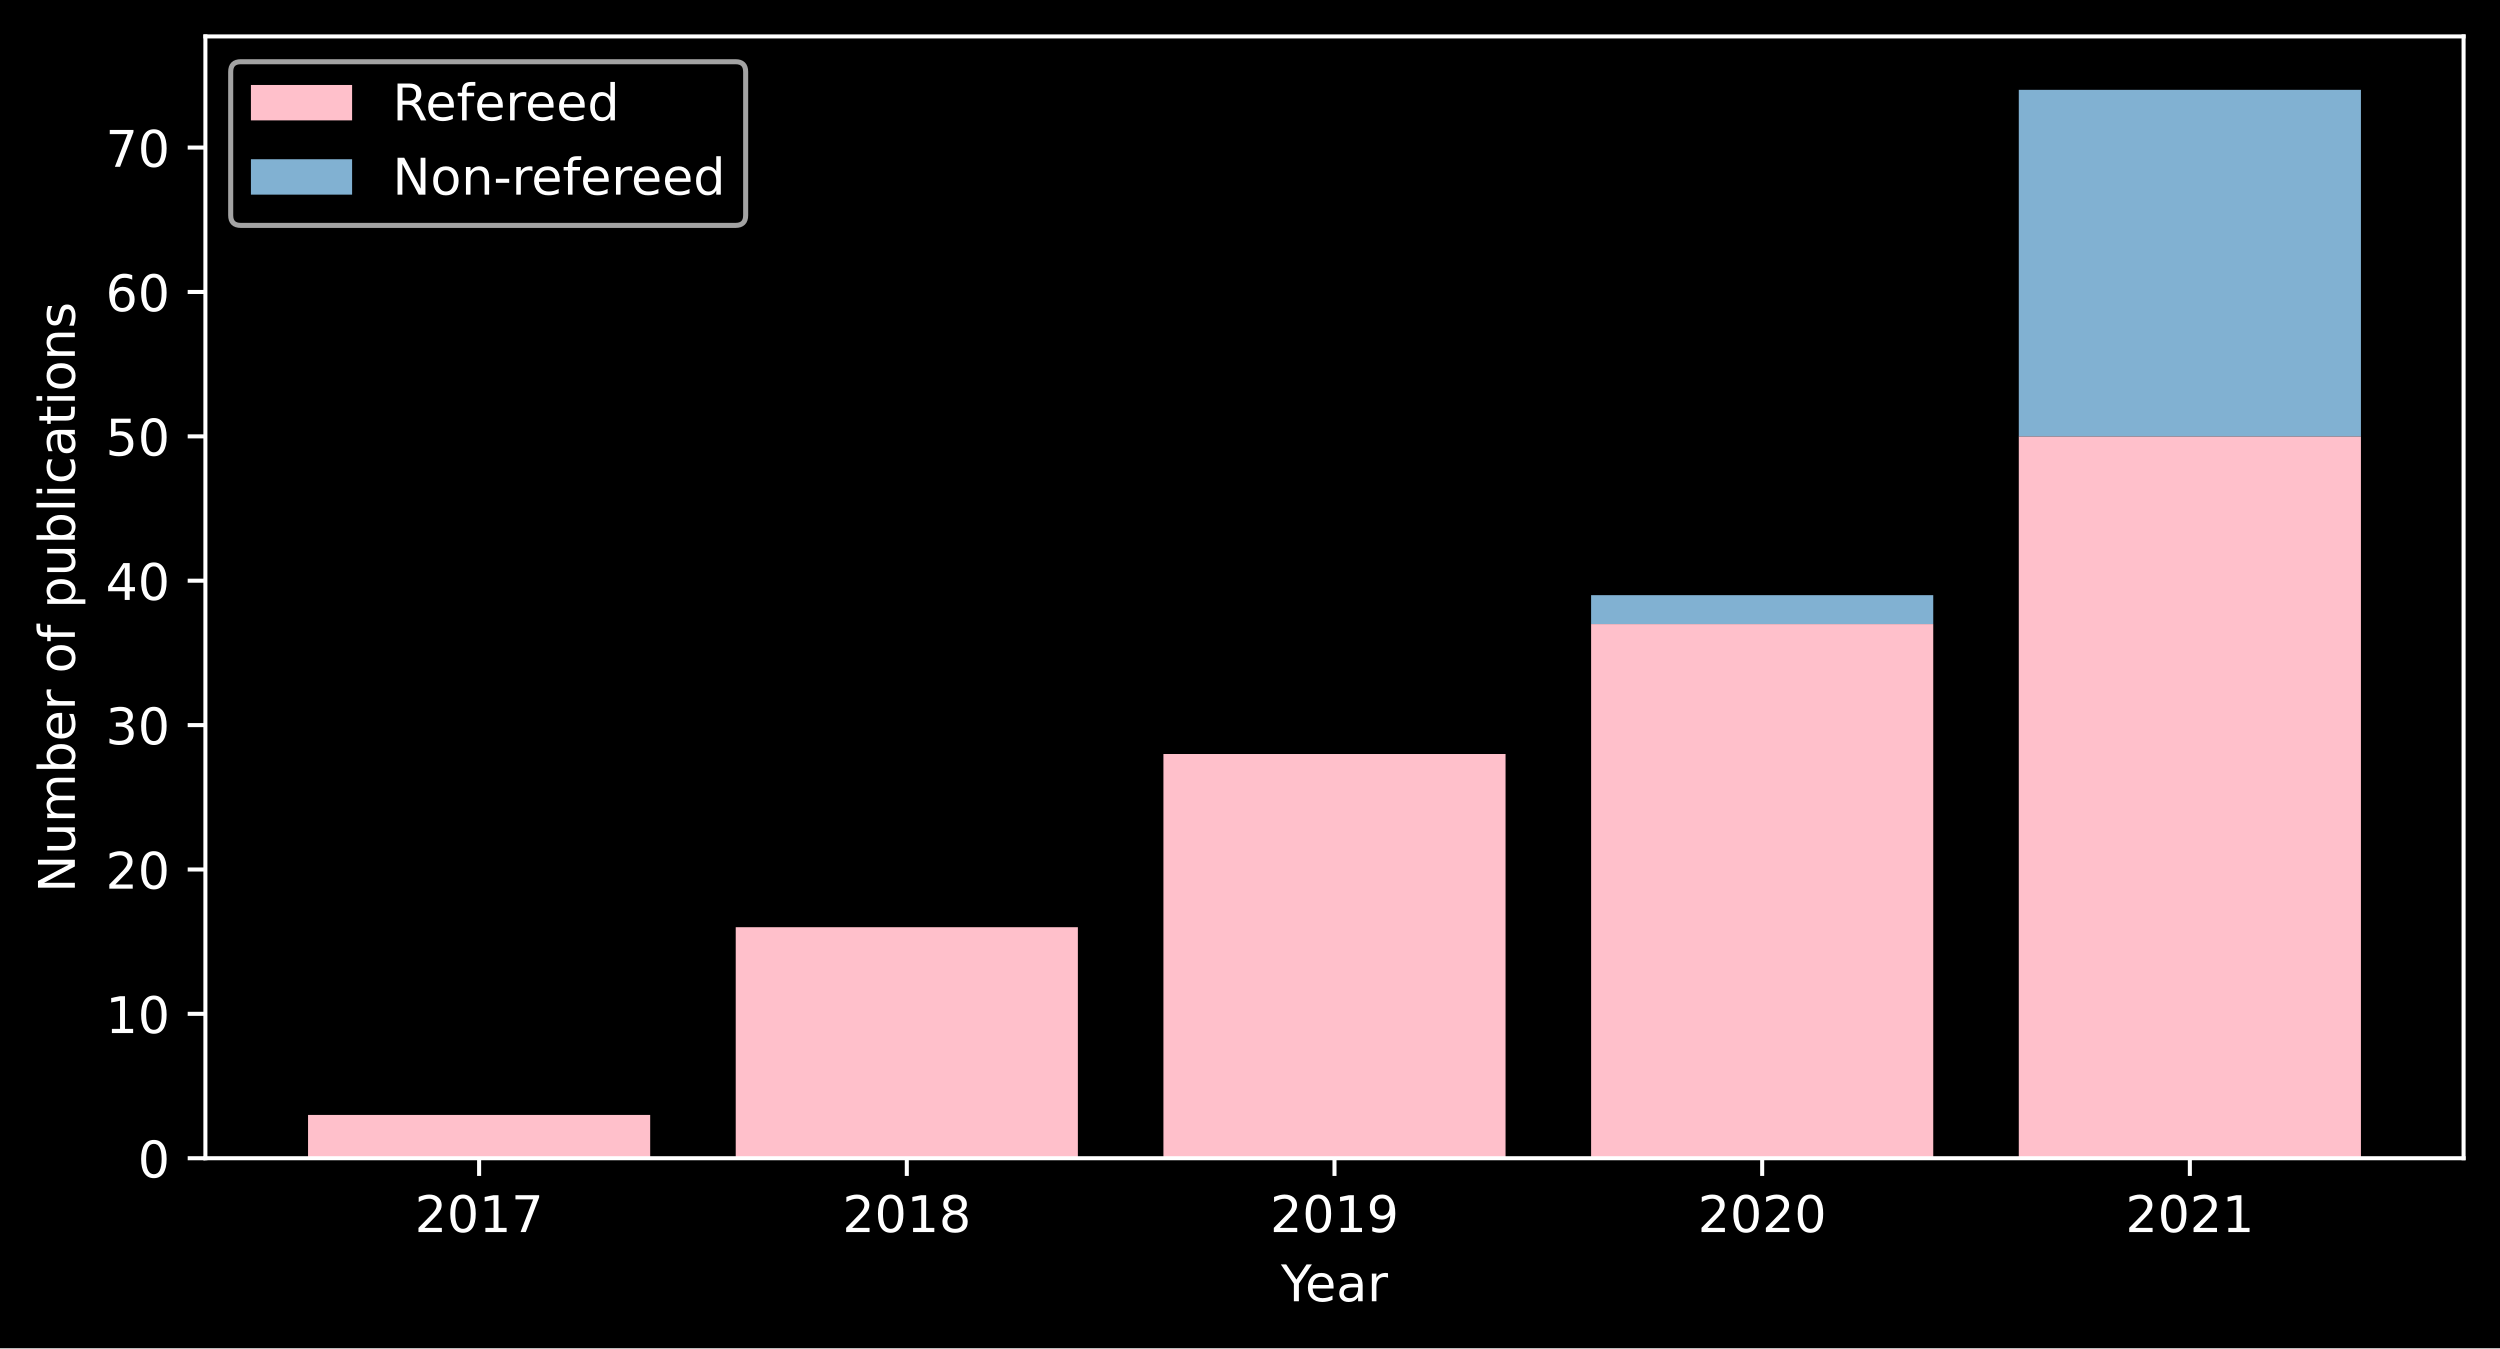
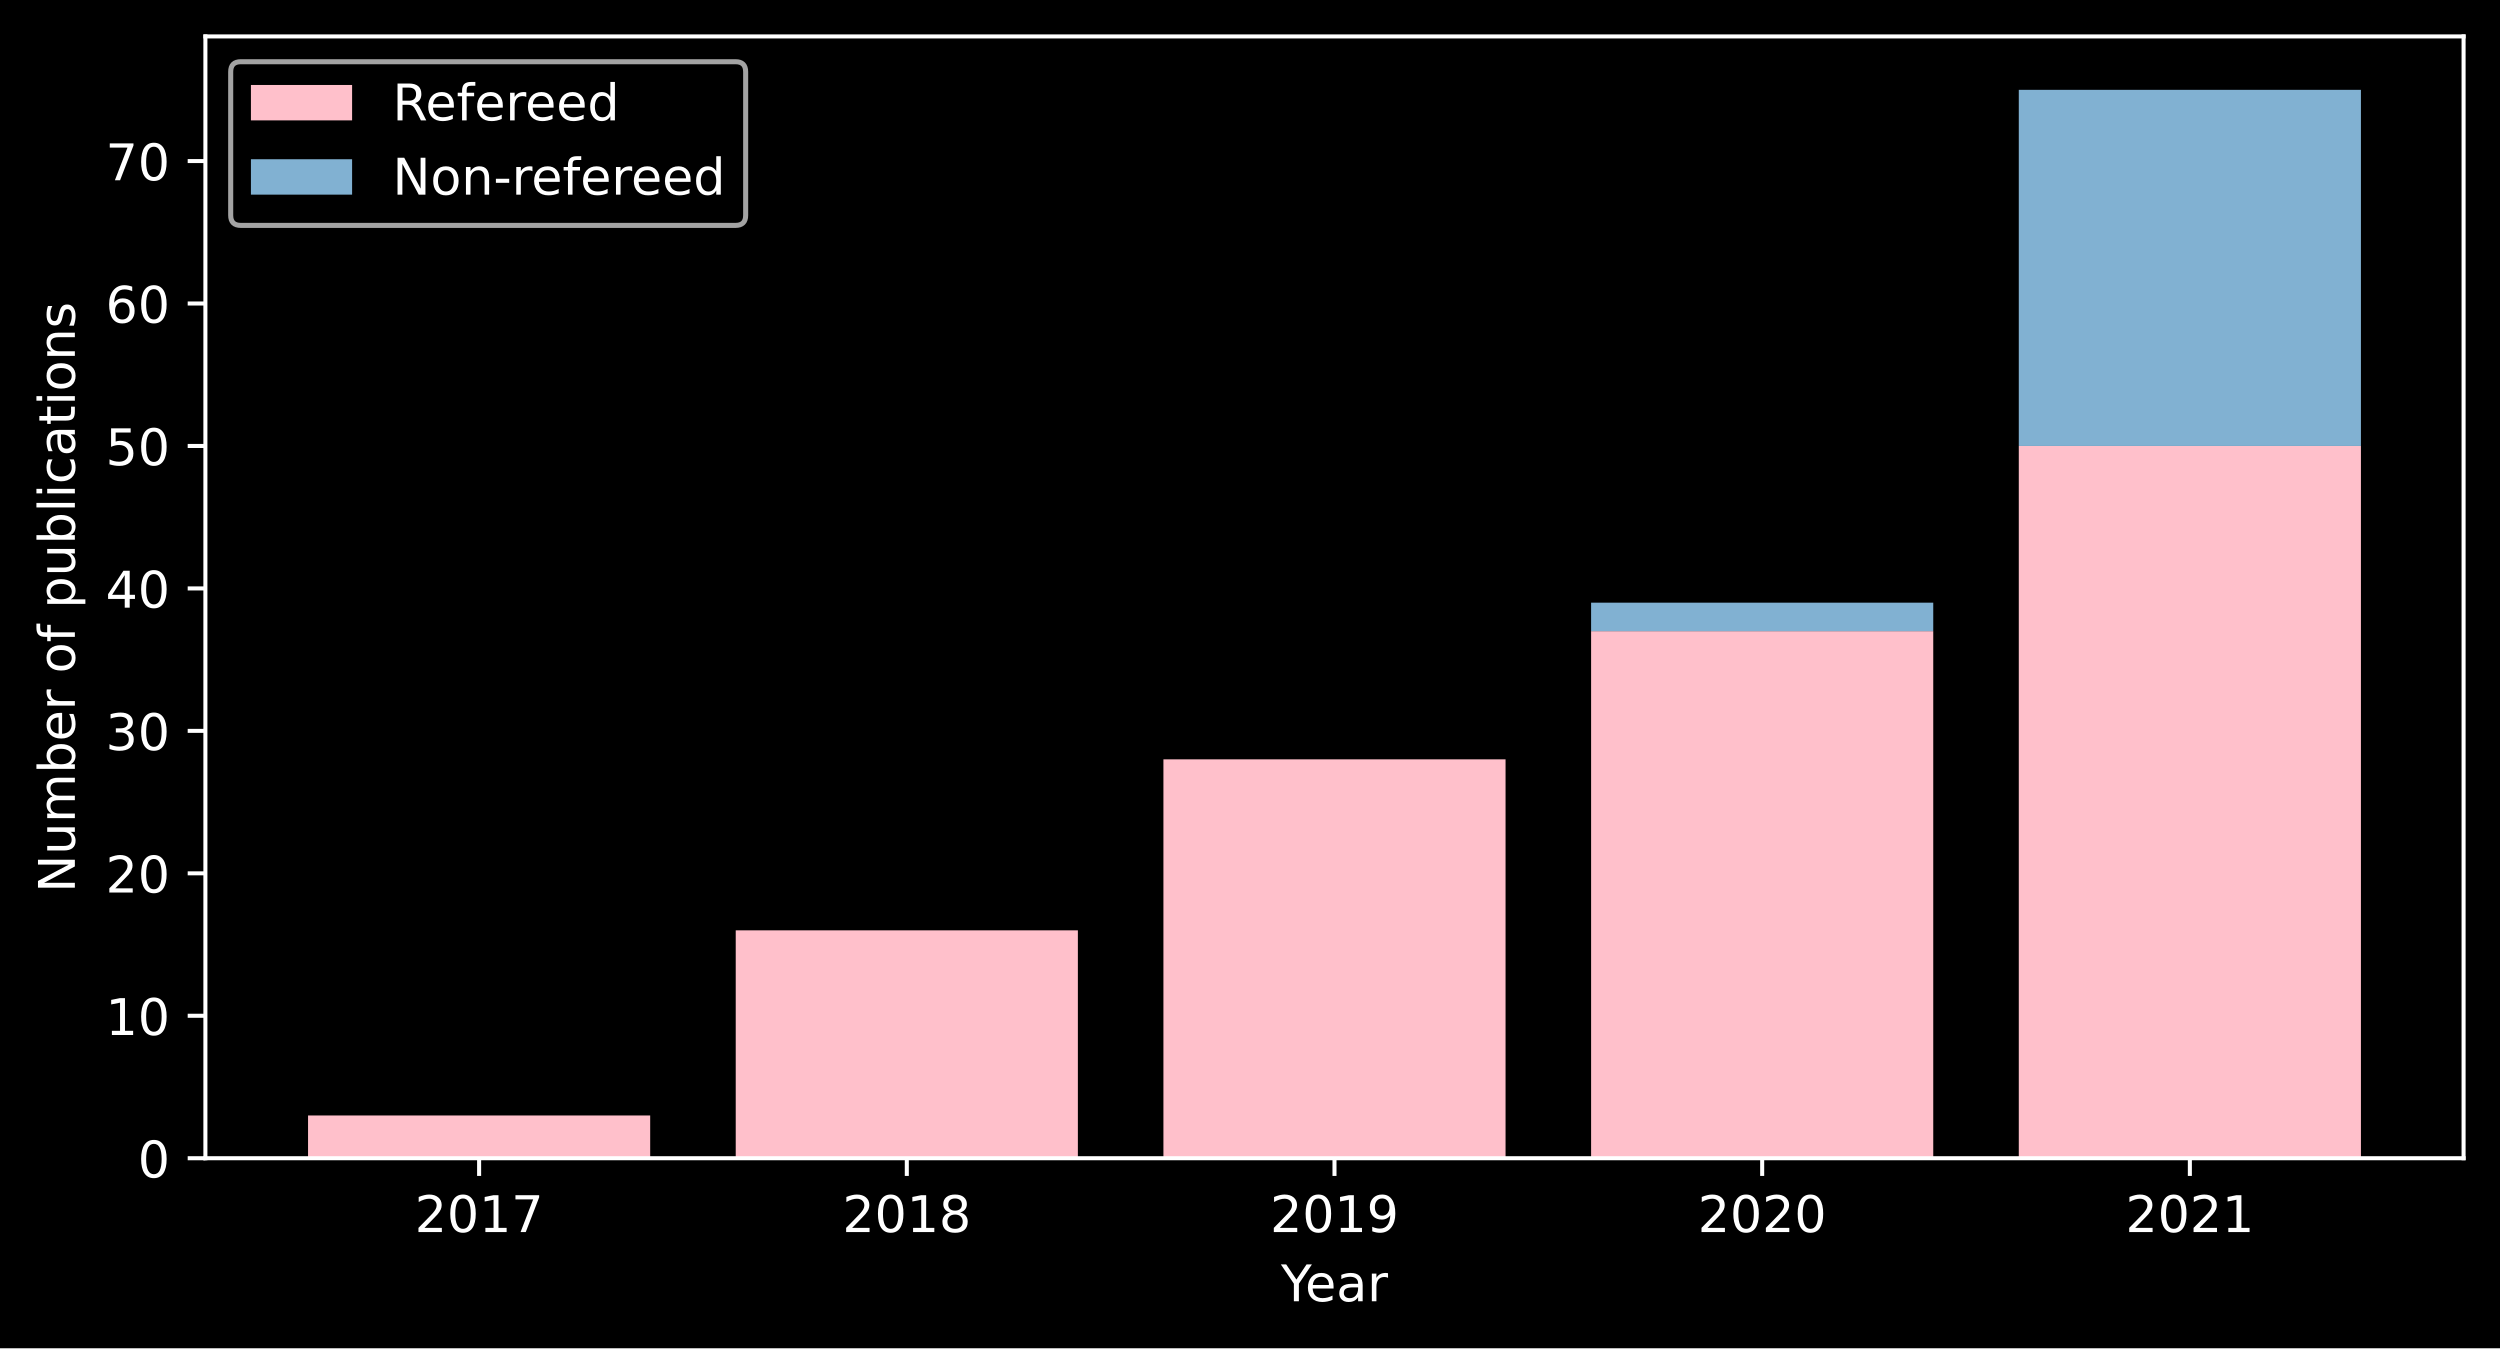
<svg xmlns="http://www.w3.org/2000/svg" xmlns:xlink="http://www.w3.org/1999/xlink" width="494.203pt" height="266.516pt" viewBox="0 0 494.203 266.516" version="1.1">
  <defs>
    <style type="text/css">*{stroke-linejoin: round; stroke-linecap: butt}</style>
  </defs>
  <g id="figure_1">
    <g id="patch_1">
      <path d="M 0 266.516  L 494.203 266.516  L 494.203 0  L 0 0  z " />
    </g>
    <g id="axes_1">
      <g id="patch_2">
        <path d="M 40.603 228.96  L 487.003 228.96  L 487.003 7.2  L 40.603 7.2  z " />
      </g>
      <g id="patch_3">
-         <path d="M 399.076 228.96  L 466.712 228.96  L 466.712 86.257  L 399.076 86.257  z " clip-path="url(#p0f296ee18c)" style="fill: #ffc0cb" />
+         <path d="M 399.076 228.96  L 466.712 228.96  L 466.712 88.16  L 399.076 88.16  z " clip-path="url(#p46d3cff479)" style="fill: #ffc0cb" />
      </g>
      <g id="patch_4">
-         <path d="M 314.53 228.96  L 382.167 228.96  L 382.167 123.36  L 314.53 123.36  z " clip-path="url(#p0f296ee18c)" style="fill: #ffc0cb" />
+         <path d="M 314.53 228.96  L 382.167 228.96  L 382.167 124.768  L 314.53 124.768  z " clip-path="url(#p46d3cff479)" style="fill: #ffc0cb" />
      </g>
      <g id="patch_5">
-         <path d="M 229.985 228.96  L 297.621 228.96  L 297.621 149.046  L 229.985 149.046  z " clip-path="url(#p0f296ee18c)" style="fill: #ffc0cb" />
+         <path d="M 229.985 228.96  L 297.621 228.96  L 297.621 150.112  L 229.985 150.112  z " clip-path="url(#p46d3cff479)" style="fill: #ffc0cb" />
      </g>
      <g id="patch_6">
-         <path d="M 145.439 228.96  L 213.076 228.96  L 213.076 183.295  L 145.439 183.295  z " clip-path="url(#p0f296ee18c)" style="fill: #ffc0cb" />
+         <path d="M 145.439 228.96  L 213.076 228.96  L 213.076 183.904  L 145.439 183.904  z " clip-path="url(#p46d3cff479)" style="fill: #ffc0cb" />
      </g>
      <g id="patch_7">
-         <path d="M 60.894 228.96  L 128.53 228.96  L 128.53 220.398  L 60.894 220.398  z " clip-path="url(#p0f296ee18c)" style="fill: #ffc0cb" />
+         <path d="M 60.894 228.96  L 128.53 228.96  L 128.53 220.512  L 60.894 220.512  z " clip-path="url(#p46d3cff479)" style="fill: #ffc0cb" />
      </g>
      <g id="patch_8">
-         <path d="M 399.076 86.257  L 466.712 86.257  L 466.712 17.76  L 399.076 17.76  z " clip-path="url(#p0f296ee18c)" style="fill: #81b1d2" />
+         <path d="M 399.076 88.16  L 466.712 88.16  L 466.712 17.76  L 399.076 17.76  z " clip-path="url(#p46d3cff479)" style="fill: #81b1d2" />
      </g>
      <g id="patch_9">
-         <path d="M 314.53 123.36  L 382.167 123.36  L 382.167 117.652  L 314.53 117.652  z " clip-path="url(#p0f296ee18c)" style="fill: #81b1d2" />
+         <path d="M 314.53 124.768  L 382.167 124.768  L 382.167 119.136  L 314.53 119.136  z " clip-path="url(#p46d3cff479)" style="fill: #81b1d2" />
      </g>
      <g id="patch_10">
-         <path d="M 229.985 149.046  L 297.621 149.046  L 297.621 149.046  L 229.985 149.046  z " clip-path="url(#p0f296ee18c)" style="fill: #81b1d2" />
+         <path d="M 229.985 150.112  L 297.621 150.112  L 297.621 150.112  L 229.985 150.112  z " clip-path="url(#p46d3cff479)" style="fill: #81b1d2" />
      </g>
      <g id="patch_11">
-         <path d="M 145.439 183.295  L 213.076 183.295  L 213.076 183.295  L 145.439 183.295  z " clip-path="url(#p0f296ee18c)" style="fill: #81b1d2" />
+         <path d="M 145.439 183.904  L 213.076 183.904  L 213.076 183.904  L 145.439 183.904  z " clip-path="url(#p46d3cff479)" style="fill: #81b1d2" />
      </g>
      <g id="patch_12">
-         <path d="M 60.894 220.398  L 128.53 220.398  L 128.53 220.398  L 60.894 220.398  z " clip-path="url(#p0f296ee18c)" style="fill: #81b1d2" />
+         <path d="M 60.894 220.512  L 128.53 220.512  L 128.53 220.512  L 60.894 220.512  z " clip-path="url(#p46d3cff479)" style="fill: #81b1d2" />
      </g>
      <g id="matplotlib.axis_1">
        <g id="xtick_1">
          <g id="line2d_1">
            <defs>
-               <path id="m86e37fcf3c" d="M 0 0  L 0 3.5  " style="stroke: #ffffff; stroke-width: 0.8" />
-             </defs>
-             <g>
-               <use xlink:href="#m86e37fcf3c" x="432.894" y="228.96" style="fill: #ffffff; stroke: #ffffff; stroke-width: 0.8" />
+               <path id="m8b1f495ff9" d="M 0 0  L 0 3.5  " style="stroke: #ffffff; stroke-width: 0.8" />
+             </defs>
+             <g>
+               <use xlink:href="#m8b1f495ff9" x="432.894" y="228.96" style="fill: #ffffff; stroke: #ffffff; stroke-width: 0.8" />
            </g>
          </g>
          <g id="text_1">
            <g style="fill: #ffffff" transform="translate(420.169 243.5584)scale(0.1 -0.1)">
              <defs>
                <path id="DejaVuSans-32" d="M 1228 531  L 3431 531  L 3431 0  L 469 0  L 469 531  Q 828 903 1448 1529  Q 2069 2156 2228 2338  Q 2531 2678 2651 2914  Q 2772 3150 2772 3378  Q 2772 3750 2511 3984  Q 2250 4219 1831 4219  Q 1534 4219 1204 4116  Q 875 4013 500 3803  L 500 4441  Q 881 4594 1212 4672  Q 1544 4750 1819 4750  Q 2544 4750 2975 4387  Q 3406 4025 3406 3419  Q 3406 3131 3298 2873  Q 3191 2616 2906 2266  Q 2828 2175 2409 1742  Q 1991 1309 1228 531  z " transform="scale(0.015625)" />
                <path id="DejaVuSans-30" d="M 2034 4250  Q 1547 4250 1301 3770  Q 1056 3291 1056 2328  Q 1056 1369 1301 889  Q 1547 409 2034 409  Q 2525 409 2770 889  Q 3016 1369 3016 2328  Q 3016 3291 2770 3770  Q 2525 4250 2034 4250  z M 2034 4750  Q 2819 4750 3233 4129  Q 3647 3509 3647 2328  Q 3647 1150 3233 529  Q 2819 -91 2034 -91  Q 1250 -91 836 529  Q 422 1150 422 2328  Q 422 3509 836 4129  Q 1250 4750 2034 4750  z " transform="scale(0.015625)" />
                <path id="DejaVuSans-31" d="M 794 531  L 1825 531  L 1825 4091  L 703 3866  L 703 4441  L 1819 4666  L 2450 4666  L 2450 531  L 3481 531  L 3481 0  L 794 0  L 794 531  z " transform="scale(0.015625)" />
              </defs>
              <use xlink:href="#DejaVuSans-32" />
              <use xlink:href="#DejaVuSans-30" x="63.623" />
              <use xlink:href="#DejaVuSans-32" x="127.246" />
              <use xlink:href="#DejaVuSans-31" x="190.869" />
            </g>
          </g>
        </g>
        <g id="xtick_2">
          <g id="line2d_2">
            <g>
-               <use xlink:href="#m86e37fcf3c" x="348.349" y="228.96" style="fill: #ffffff; stroke: #ffffff; stroke-width: 0.8" />
+               <use xlink:href="#m8b1f495ff9" x="348.349" y="228.96" style="fill: #ffffff; stroke: #ffffff; stroke-width: 0.8" />
            </g>
          </g>
          <g id="text_2">
            <g style="fill: #ffffff" transform="translate(335.6236 243.5584)scale(0.1 -0.1)">
              <use xlink:href="#DejaVuSans-32" />
              <use xlink:href="#DejaVuSans-30" x="63.623" />
              <use xlink:href="#DejaVuSans-32" x="127.246" />
              <use xlink:href="#DejaVuSans-30" x="190.869" />
            </g>
          </g>
        </g>
        <g id="xtick_3">
          <g id="line2d_3">
            <g>
-               <use xlink:href="#m86e37fcf3c" x="263.803" y="228.96" style="fill: #ffffff; stroke: #ffffff; stroke-width: 0.8" />
+               <use xlink:href="#m8b1f495ff9" x="263.803" y="228.96" style="fill: #ffffff; stroke: #ffffff; stroke-width: 0.8" />
            </g>
          </g>
          <g id="text_3">
            <g style="fill: #ffffff" transform="translate(251.0781 243.5584)scale(0.1 -0.1)">
              <defs>
                <path id="DejaVuSans-39" d="M 703 97  L 703 672  Q 941 559 1184 500  Q 1428 441 1663 441  Q 2288 441 2617 861  Q 2947 1281 2994 2138  Q 2813 1869 2534 1725  Q 2256 1581 1919 1581  Q 1219 1581 811 2004  Q 403 2428 403 3163  Q 403 3881 828 4315  Q 1253 4750 1959 4750  Q 2769 4750 3195 4129  Q 3622 3509 3622 2328  Q 3622 1225 3098 567  Q 2575 -91 1691 -91  Q 1453 -91 1209 -44  Q 966 3 703 97  z M 1959 2075  Q 2384 2075 2632 2365  Q 2881 2656 2881 3163  Q 2881 3666 2632 3958  Q 2384 4250 1959 4250  Q 1534 4250 1286 3958  Q 1038 3666 1038 3163  Q 1038 2656 1286 2365  Q 1534 2075 1959 2075  z " transform="scale(0.015625)" />
              </defs>
              <use xlink:href="#DejaVuSans-32" />
              <use xlink:href="#DejaVuSans-30" x="63.623" />
              <use xlink:href="#DejaVuSans-31" x="127.246" />
              <use xlink:href="#DejaVuSans-39" x="190.869" />
            </g>
          </g>
        </g>
        <g id="xtick_4">
          <g id="line2d_4">
            <g>
-               <use xlink:href="#m86e37fcf3c" x="179.258" y="228.96" style="fill: #ffffff; stroke: #ffffff; stroke-width: 0.8" />
+               <use xlink:href="#m8b1f495ff9" x="179.258" y="228.96" style="fill: #ffffff; stroke: #ffffff; stroke-width: 0.8" />
            </g>
          </g>
          <g id="text_4">
            <g style="fill: #ffffff" transform="translate(166.5327 243.5584)scale(0.1 -0.1)">
              <defs>
                <path id="DejaVuSans-38" d="M 2034 2216  Q 1584 2216 1326 1975  Q 1069 1734 1069 1313  Q 1069 891 1326 650  Q 1584 409 2034 409  Q 2484 409 2743 651  Q 3003 894 3003 1313  Q 3003 1734 2745 1975  Q 2488 2216 2034 2216  z M 1403 2484  Q 997 2584 770 2862  Q 544 3141 544 3541  Q 544 4100 942 4425  Q 1341 4750 2034 4750  Q 2731 4750 3128 4425  Q 3525 4100 3525 3541  Q 3525 3141 3298 2862  Q 3072 2584 2669 2484  Q 3125 2378 3379 2068  Q 3634 1759 3634 1313  Q 3634 634 3220 271  Q 2806 -91 2034 -91  Q 1263 -91 848 271  Q 434 634 434 1313  Q 434 1759 690 2068  Q 947 2378 1403 2484  z M 1172 3481  Q 1172 3119 1398 2916  Q 1625 2713 2034 2713  Q 2441 2713 2670 2916  Q 2900 3119 2900 3481  Q 2900 3844 2670 4047  Q 2441 4250 2034 4250  Q 1625 4250 1398 4047  Q 1172 3844 1172 3481  z " transform="scale(0.015625)" />
              </defs>
              <use xlink:href="#DejaVuSans-32" />
              <use xlink:href="#DejaVuSans-30" x="63.623" />
              <use xlink:href="#DejaVuSans-31" x="127.246" />
              <use xlink:href="#DejaVuSans-38" x="190.869" />
            </g>
          </g>
        </g>
        <g id="xtick_5">
          <g id="line2d_5">
            <g>
-               <use xlink:href="#m86e37fcf3c" x="94.712" y="228.96" style="fill: #ffffff; stroke: #ffffff; stroke-width: 0.8" />
+               <use xlink:href="#m8b1f495ff9" x="94.712" y="228.96" style="fill: #ffffff; stroke: #ffffff; stroke-width: 0.8" />
            </g>
          </g>
          <g id="text_5">
            <g style="fill: #ffffff" transform="translate(81.98722 243.5584)scale(0.1 -0.1)">
              <defs>
                <path id="DejaVuSans-37" d="M 525 4666  L 3525 4666  L 3525 4397  L 1831 0  L 1172 0  L 2766 4134  L 525 4134  L 525 4666  z " transform="scale(0.015625)" />
              </defs>
              <use xlink:href="#DejaVuSans-32" />
              <use xlink:href="#DejaVuSans-30" x="63.623" />
              <use xlink:href="#DejaVuSans-31" x="127.246" />
              <use xlink:href="#DejaVuSans-37" x="190.869" />
            </g>
          </g>
        </g>
        <g id="text_6">
          <g style="fill: #ffffff" transform="translate(253.2156 257.2366)scale(0.1 -0.1)">
            <defs>
              <path id="DejaVuSans-59" d="M -13 4666  L 666 4666  L 1959 2747  L 3244 4666  L 3922 4666  L 2272 2222  L 2272 0  L 1638 0  L 1638 2222  L -13 4666  z " transform="scale(0.015625)" />
              <path id="DejaVuSans-65" d="M 3597 1894  L 3597 1613  L 953 1613  Q 991 1019 1311 708  Q 1631 397 2203 397  Q 2534 397 2845 478  Q 3156 559 3463 722  L 3463 178  Q 3153 47 2828 -22  Q 2503 -91 2169 -91  Q 1331 -91 842 396  Q 353 884 353 1716  Q 353 2575 817 3079  Q 1281 3584 2069 3584  Q 2775 3584 3186 3129  Q 3597 2675 3597 1894  z M 3022 2063  Q 3016 2534 2758 2815  Q 2500 3097 2075 3097  Q 1594 3097 1305 2825  Q 1016 2553 972 2059  L 3022 2063  z " transform="scale(0.015625)" />
              <path id="DejaVuSans-61" d="M 2194 1759  Q 1497 1759 1228 1600  Q 959 1441 959 1056  Q 959 750 1161 570  Q 1363 391 1709 391  Q 2188 391 2477 730  Q 2766 1069 2766 1631  L 2766 1759  L 2194 1759  z M 3341 1997  L 3341 0  L 2766 0  L 2766 531  Q 2569 213 2275 61  Q 1981 -91 1556 -91  Q 1019 -91 701 211  Q 384 513 384 1019  Q 384 1609 779 1909  Q 1175 2209 1959 2209  L 2766 2209  L 2766 2266  Q 2766 2663 2505 2880  Q 2244 3097 1772 3097  Q 1472 3097 1187 3025  Q 903 2953 641 2809  L 641 3341  Q 956 3463 1253 3523  Q 1550 3584 1831 3584  Q 2591 3584 2966 3190  Q 3341 2797 3341 1997  z " transform="scale(0.015625)" />
              <path id="DejaVuSans-72" d="M 2631 2963  Q 2534 3019 2420 3045  Q 2306 3072 2169 3072  Q 1681 3072 1420 2755  Q 1159 2438 1159 1844  L 1159 0  L 581 0  L 581 3500  L 1159 3500  L 1159 2956  Q 1341 3275 1631 3429  Q 1922 3584 2338 3584  Q 2397 3584 2469 3576  Q 2541 3569 2628 3553  L 2631 2963  z " transform="scale(0.015625)" />
            </defs>
            <use xlink:href="#DejaVuSans-59" />
            <use xlink:href="#DejaVuSans-65" x="47.834" />
            <use xlink:href="#DejaVuSans-61" x="109.357" />
            <use xlink:href="#DejaVuSans-72" x="170.637" />
          </g>
        </g>
      </g>
      <g id="matplotlib.axis_2">
        <g id="ytick_1">
          <g id="line2d_6">
            <defs>
-               <path id="md18cf77583" d="M 0 0  L -3.5 0  " style="stroke: #ffffff; stroke-width: 0.8" />
-             </defs>
-             <g>
-               <use xlink:href="#md18cf77583" x="40.603" y="228.96" style="fill: #ffffff; stroke: #ffffff; stroke-width: 0.8" />
+               <path id="md3c323f23e" d="M 0 0  L -3.5 0  " style="stroke: #ffffff; stroke-width: 0.8" />
+             </defs>
+             <g>
+               <use xlink:href="#md3c323f23e" x="40.603" y="228.96" style="fill: #ffffff; stroke: #ffffff; stroke-width: 0.8" />
            </g>
          </g>
          <g id="text_7">
            <g style="fill: #ffffff" transform="translate(27.24063 232.7592)scale(0.1 -0.1)">
              <use xlink:href="#DejaVuSans-30" />
            </g>
          </g>
        </g>
        <g id="ytick_2">
          <g id="line2d_7">
            <g>
-               <use xlink:href="#md18cf77583" x="40.603" y="200.419" style="fill: #ffffff; stroke: #ffffff; stroke-width: 0.8" />
+               <use xlink:href="#md3c323f23e" x="40.603" y="200.8" style="fill: #ffffff; stroke: #ffffff; stroke-width: 0.8" />
            </g>
          </g>
          <g id="text_8">
-             <g style="fill: #ffffff" transform="translate(20.87813 204.2187)scale(0.1 -0.1)">
+             <g style="fill: #ffffff" transform="translate(20.87813 204.5992)scale(0.1 -0.1)">
              <use xlink:href="#DejaVuSans-31" />
              <use xlink:href="#DejaVuSans-30" x="63.623" />
            </g>
          </g>
        </g>
        <g id="ytick_3">
          <g id="line2d_8">
            <g>
-               <use xlink:href="#md18cf77583" x="40.603" y="171.879" style="fill: #ffffff; stroke: #ffffff; stroke-width: 0.8" />
+               <use xlink:href="#md3c323f23e" x="40.603" y="172.64" style="fill: #ffffff; stroke: #ffffff; stroke-width: 0.8" />
            </g>
          </g>
          <g id="text_9">
-             <g style="fill: #ffffff" transform="translate(20.87813 175.6781)scale(0.1 -0.1)">
+             <g style="fill: #ffffff" transform="translate(20.87813 176.4392)scale(0.1 -0.1)">
              <use xlink:href="#DejaVuSans-32" />
              <use xlink:href="#DejaVuSans-30" x="63.623" />
            </g>
          </g>
        </g>
        <g id="ytick_4">
          <g id="line2d_9">
            <g>
-               <use xlink:href="#md18cf77583" x="40.603" y="143.338" style="fill: #ffffff; stroke: #ffffff; stroke-width: 0.8" />
+               <use xlink:href="#md3c323f23e" x="40.603" y="144.48" style="fill: #ffffff; stroke: #ffffff; stroke-width: 0.8" />
            </g>
          </g>
          <g id="text_10">
-             <g style="fill: #ffffff" transform="translate(20.87813 147.1376)scale(0.1 -0.1)">
+             <g style="fill: #ffffff" transform="translate(20.87813 148.2792)scale(0.1 -0.1)">
              <defs>
                <path id="DejaVuSans-33" d="M 2597 2516  Q 3050 2419 3304 2112  Q 3559 1806 3559 1356  Q 3559 666 3084 287  Q 2609 -91 1734 -91  Q 1441 -91 1130 -33  Q 819 25 488 141  L 488 750  Q 750 597 1062 519  Q 1375 441 1716 441  Q 2309 441 2620 675  Q 2931 909 2931 1356  Q 2931 1769 2642 2001  Q 2353 2234 1838 2234  L 1294 2234  L 1294 2753  L 1863 2753  Q 2328 2753 2575 2939  Q 2822 3125 2822 3475  Q 2822 3834 2567 4026  Q 2313 4219 1838 4219  Q 1578 4219 1281 4162  Q 984 4106 628 3988  L 628 4550  Q 988 4650 1302 4700  Q 1616 4750 1894 4750  Q 2613 4750 3031 4423  Q 3450 4097 3450 3541  Q 3450 3153 3228 2886  Q 3006 2619 2597 2516  z " transform="scale(0.015625)" />
              </defs>
              <use xlink:href="#DejaVuSans-33" />
              <use xlink:href="#DejaVuSans-30" x="63.623" />
            </g>
          </g>
        </g>
        <g id="ytick_5">
          <g id="line2d_10">
            <g>
-               <use xlink:href="#md18cf77583" x="40.603" y="114.798" style="fill: #ffffff; stroke: #ffffff; stroke-width: 0.8" />
+               <use xlink:href="#md3c323f23e" x="40.603" y="116.32" style="fill: #ffffff; stroke: #ffffff; stroke-width: 0.8" />
            </g>
          </g>
          <g id="text_11">
-             <g style="fill: #ffffff" transform="translate(20.87813 118.5971)scale(0.1 -0.1)">
+             <g style="fill: #ffffff" transform="translate(20.87813 120.1192)scale(0.1 -0.1)">
              <defs>
                <path id="DejaVuSans-34" d="M 2419 4116  L 825 1625  L 2419 1625  L 2419 4116  z M 2253 4666  L 3047 4666  L 3047 1625  L 3713 1625  L 3713 1100  L 3047 1100  L 3047 0  L 2419 0  L 2419 1100  L 313 1100  L 313 1709  L 2253 4666  z " transform="scale(0.015625)" />
              </defs>
              <use xlink:href="#DejaVuSans-34" />
              <use xlink:href="#DejaVuSans-30" x="63.623" />
            </g>
          </g>
        </g>
        <g id="ytick_6">
          <g id="line2d_11">
            <g>
-               <use xlink:href="#md18cf77583" x="40.603" y="86.257" style="fill: #ffffff; stroke: #ffffff; stroke-width: 0.8" />
+               <use xlink:href="#md3c323f23e" x="40.603" y="88.16" style="fill: #ffffff; stroke: #ffffff; stroke-width: 0.8" />
            </g>
          </g>
          <g id="text_12">
-             <g style="fill: #ffffff" transform="translate(20.87813 90.05652)scale(0.1 -0.1)">
+             <g style="fill: #ffffff" transform="translate(20.87813 91.95922)scale(0.1 -0.1)">
              <defs>
                <path id="DejaVuSans-35" d="M 691 4666  L 3169 4666  L 3169 4134  L 1269 4134  L 1269 2991  Q 1406 3038 1543 3061  Q 1681 3084 1819 3084  Q 2600 3084 3056 2656  Q 3513 2228 3513 1497  Q 3513 744 3044 326  Q 2575 -91 1722 -91  Q 1428 -91 1123 -41  Q 819 9 494 109  L 494 744  Q 775 591 1075 516  Q 1375 441 1709 441  Q 2250 441 2565 725  Q 2881 1009 2881 1497  Q 2881 1984 2565 2268  Q 2250 2553 1709 2553  Q 1456 2553 1204 2497  Q 953 2441 691 2322  L 691 4666  z " transform="scale(0.015625)" />
              </defs>
              <use xlink:href="#DejaVuSans-35" />
              <use xlink:href="#DejaVuSans-30" x="63.623" />
            </g>
          </g>
        </g>
        <g id="ytick_7">
          <g id="line2d_12">
            <g>
-               <use xlink:href="#md18cf77583" x="40.603" y="57.717" style="fill: #ffffff; stroke: #ffffff; stroke-width: 0.8" />
+               <use xlink:href="#md3c323f23e" x="40.603" y="60" style="fill: #ffffff; stroke: #ffffff; stroke-width: 0.8" />
            </g>
          </g>
          <g id="text_13">
-             <g style="fill: #ffffff" transform="translate(20.87813 61.51598)scale(0.1 -0.1)">
+             <g style="fill: #ffffff" transform="translate(20.87813 63.79922)scale(0.1 -0.1)">
              <defs>
                <path id="DejaVuSans-36" d="M 2113 2584  Q 1688 2584 1439 2293  Q 1191 2003 1191 1497  Q 1191 994 1439 701  Q 1688 409 2113 409  Q 2538 409 2786 701  Q 3034 994 3034 1497  Q 3034 2003 2786 2293  Q 2538 2584 2113 2584  z M 3366 4563  L 3366 3988  Q 3128 4100 2886 4159  Q 2644 4219 2406 4219  Q 1781 4219 1451 3797  Q 1122 3375 1075 2522  Q 1259 2794 1537 2939  Q 1816 3084 2150 3084  Q 2853 3084 3261 2657  Q 3669 2231 3669 1497  Q 3669 778 3244 343  Q 2819 -91 2113 -91  Q 1303 -91 875 529  Q 447 1150 447 2328  Q 447 3434 972 4092  Q 1497 4750 2381 4750  Q 2619 4750 2861 4703  Q 3103 4656 3366 4563  z " transform="scale(0.015625)" />
              </defs>
              <use xlink:href="#DejaVuSans-36" />
              <use xlink:href="#DejaVuSans-30" x="63.623" />
            </g>
          </g>
        </g>
        <g id="ytick_8">
          <g id="line2d_13">
            <g>
-               <use xlink:href="#md18cf77583" x="40.603" y="29.176" style="fill: #ffffff; stroke: #ffffff; stroke-width: 0.8" />
+               <use xlink:href="#md3c323f23e" x="40.603" y="31.84" style="fill: #ffffff; stroke: #ffffff; stroke-width: 0.8" />
            </g>
          </g>
          <g id="text_14">
-             <g style="fill: #ffffff" transform="translate(20.87813 32.97543)scale(0.1 -0.1)">
+             <g style="fill: #ffffff" transform="translate(20.87813 35.63922)scale(0.1 -0.1)">
              <use xlink:href="#DejaVuSans-37" />
              <use xlink:href="#DejaVuSans-30" x="63.623" />
            </g>
          </g>
        </g>
        <g id="text_15">
          <g style="fill: #ffffff" transform="translate(14.79844 176.4542)rotate(-90)scale(0.1 -0.1)">
            <defs>
              <path id="DejaVuSans-4e" d="M 628 4666  L 1478 4666  L 3547 763  L 3547 4666  L 4159 4666  L 4159 0  L 3309 0  L 1241 3903  L 1241 0  L 628 0  L 628 4666  z " transform="scale(0.015625)" />
              <path id="DejaVuSans-75" d="M 544 1381  L 544 3500  L 1119 3500  L 1119 1403  Q 1119 906 1312 657  Q 1506 409 1894 409  Q 2359 409 2629 706  Q 2900 1003 2900 1516  L 2900 3500  L 3475 3500  L 3475 0  L 2900 0  L 2900 538  Q 2691 219 2414 64  Q 2138 -91 1772 -91  Q 1169 -91 856 284  Q 544 659 544 1381  z M 1991 3584  L 1991 3584  z " transform="scale(0.015625)" />
              <path id="DejaVuSans-6d" d="M 3328 2828  Q 3544 3216 3844 3400  Q 4144 3584 4550 3584  Q 5097 3584 5394 3201  Q 5691 2819 5691 2113  L 5691 0  L 5113 0  L 5113 2094  Q 5113 2597 4934 2840  Q 4756 3084 4391 3084  Q 3944 3084 3684 2787  Q 3425 2491 3425 1978  L 3425 0  L 2847 0  L 2847 2094  Q 2847 2600 2669 2842  Q 2491 3084 2119 3084  Q 1678 3084 1418 2786  Q 1159 2488 1159 1978  L 1159 0  L 581 0  L 581 3500  L 1159 3500  L 1159 2956  Q 1356 3278 1631 3431  Q 1906 3584 2284 3584  Q 2666 3584 2933 3390  Q 3200 3197 3328 2828  z " transform="scale(0.015625)" />
              <path id="DejaVuSans-62" d="M 3116 1747  Q 3116 2381 2855 2742  Q 2594 3103 2138 3103  Q 1681 3103 1420 2742  Q 1159 2381 1159 1747  Q 1159 1113 1420 752  Q 1681 391 2138 391  Q 2594 391 2855 752  Q 3116 1113 3116 1747  z M 1159 2969  Q 1341 3281 1617 3432  Q 1894 3584 2278 3584  Q 2916 3584 3314 3078  Q 3713 2572 3713 1747  Q 3713 922 3314 415  Q 2916 -91 2278 -91  Q 1894 -91 1617 61  Q 1341 213 1159 525  L 1159 0  L 581 0  L 581 4863  L 1159 4863  L 1159 2969  z " transform="scale(0.015625)" />
              <path id="DejaVuSans-20" transform="scale(0.015625)" />
              <path id="DejaVuSans-6f" d="M 1959 3097  Q 1497 3097 1228 2736  Q 959 2375 959 1747  Q 959 1119 1226 758  Q 1494 397 1959 397  Q 2419 397 2687 759  Q 2956 1122 2956 1747  Q 2956 2369 2687 2733  Q 2419 3097 1959 3097  z M 1959 3584  Q 2709 3584 3137 3096  Q 3566 2609 3566 1747  Q 3566 888 3137 398  Q 2709 -91 1959 -91  Q 1206 -91 779 398  Q 353 888 353 1747  Q 353 2609 779 3096  Q 1206 3584 1959 3584  z " transform="scale(0.015625)" />
              <path id="DejaVuSans-66" d="M 2375 4863  L 2375 4384  L 1825 4384  Q 1516 4384 1395 4259  Q 1275 4134 1275 3809  L 1275 3500  L 2222 3500  L 2222 3053  L 1275 3053  L 1275 0  L 697 0  L 697 3053  L 147 3053  L 147 3500  L 697 3500  L 697 3744  Q 697 4328 969 4595  Q 1241 4863 1831 4863  L 2375 4863  z " transform="scale(0.015625)" />
              <path id="DejaVuSans-70" d="M 1159 525  L 1159 -1331  L 581 -1331  L 581 3500  L 1159 3500  L 1159 2969  Q 1341 3281 1617 3432  Q 1894 3584 2278 3584  Q 2916 3584 3314 3078  Q 3713 2572 3713 1747  Q 3713 922 3314 415  Q 2916 -91 2278 -91  Q 1894 -91 1617 61  Q 1341 213 1159 525  z M 3116 1747  Q 3116 2381 2855 2742  Q 2594 3103 2138 3103  Q 1681 3103 1420 2742  Q 1159 2381 1159 1747  Q 1159 1113 1420 752  Q 1681 391 2138 391  Q 2594 391 2855 752  Q 3116 1113 3116 1747  z " transform="scale(0.015625)" />
              <path id="DejaVuSans-6c" d="M 603 4863  L 1178 4863  L 1178 0  L 603 0  L 603 4863  z " transform="scale(0.015625)" />
              <path id="DejaVuSans-69" d="M 603 3500  L 1178 3500  L 1178 0  L 603 0  L 603 3500  z M 603 4863  L 1178 4863  L 1178 4134  L 603 4134  L 603 4863  z " transform="scale(0.015625)" />
              <path id="DejaVuSans-63" d="M 3122 3366  L 3122 2828  Q 2878 2963 2633 3030  Q 2388 3097 2138 3097  Q 1578 3097 1268 2742  Q 959 2388 959 1747  Q 959 1106 1268 751  Q 1578 397 2138 397  Q 2388 397 2633 464  Q 2878 531 3122 666  L 3122 134  Q 2881 22 2623 -34  Q 2366 -91 2075 -91  Q 1284 -91 818 406  Q 353 903 353 1747  Q 353 2603 823 3093  Q 1294 3584 2113 3584  Q 2378 3584 2631 3529  Q 2884 3475 3122 3366  z " transform="scale(0.015625)" />
              <path id="DejaVuSans-74" d="M 1172 4494  L 1172 3500  L 2356 3500  L 2356 3053  L 1172 3053  L 1172 1153  Q 1172 725 1289 603  Q 1406 481 1766 481  L 2356 481  L 2356 0  L 1766 0  Q 1100 0 847 248  Q 594 497 594 1153  L 594 3053  L 172 3053  L 172 3500  L 594 3500  L 594 4494  L 1172 4494  z " transform="scale(0.015625)" />
              <path id="DejaVuSans-6e" d="M 3513 2113  L 3513 0  L 2938 0  L 2938 2094  Q 2938 2591 2744 2837  Q 2550 3084 2163 3084  Q 1697 3084 1428 2787  Q 1159 2491 1159 1978  L 1159 0  L 581 0  L 581 3500  L 1159 3500  L 1159 2956  Q 1366 3272 1645 3428  Q 1925 3584 2291 3584  Q 2894 3584 3203 3211  Q 3513 2838 3513 2113  z " transform="scale(0.015625)" />
              <path id="DejaVuSans-73" d="M 2834 3397  L 2834 2853  Q 2591 2978 2328 3040  Q 2066 3103 1784 3103  Q 1356 3103 1142 2972  Q 928 2841 928 2578  Q 928 2378 1081 2264  Q 1234 2150 1697 2047  L 1894 2003  Q 2506 1872 2764 1633  Q 3022 1394 3022 966  Q 3022 478 2636 193  Q 2250 -91 1575 -91  Q 1294 -91 989 -36  Q 684 19 347 128  L 347 722  Q 666 556 975 473  Q 1284 391 1588 391  Q 1994 391 2212 530  Q 2431 669 2431 922  Q 2431 1156 2273 1281  Q 2116 1406 1581 1522  L 1381 1569  Q 847 1681 609 1914  Q 372 2147 372 2553  Q 372 3047 722 3315  Q 1072 3584 1716 3584  Q 2034 3584 2315 3537  Q 2597 3491 2834 3397  z " transform="scale(0.015625)" />
            </defs>
            <use xlink:href="#DejaVuSans-4e" />
            <use xlink:href="#DejaVuSans-75" x="74.805" />
            <use xlink:href="#DejaVuSans-6d" x="138.184" />
            <use xlink:href="#DejaVuSans-62" x="235.596" />
            <use xlink:href="#DejaVuSans-65" x="299.072" />
            <use xlink:href="#DejaVuSans-72" x="360.596" />
            <use xlink:href="#DejaVuSans-20" x="401.709" />
            <use xlink:href="#DejaVuSans-6f" x="433.496" />
            <use xlink:href="#DejaVuSans-66" x="494.678" />
            <use xlink:href="#DejaVuSans-20" x="529.883" />
            <use xlink:href="#DejaVuSans-70" x="561.67" />
            <use xlink:href="#DejaVuSans-75" x="625.146" />
            <use xlink:href="#DejaVuSans-62" x="688.525" />
            <use xlink:href="#DejaVuSans-6c" x="752.002" />
            <use xlink:href="#DejaVuSans-69" x="779.785" />
            <use xlink:href="#DejaVuSans-63" x="807.568" />
            <use xlink:href="#DejaVuSans-61" x="862.549" />
            <use xlink:href="#DejaVuSans-74" x="923.828" />
            <use xlink:href="#DejaVuSans-69" x="963.037" />
            <use xlink:href="#DejaVuSans-6f" x="990.82" />
            <use xlink:href="#DejaVuSans-6e" x="1052.002" />
            <use xlink:href="#DejaVuSans-73" x="1115.381" />
          </g>
        </g>
      </g>
      <g id="patch_13">
        <path d="M 40.603 228.96  L 40.603 7.2  " style="fill: none; stroke: #ffffff; stroke-width: 0.8; stroke-linejoin: miter; stroke-linecap: square" />
      </g>
      <g id="patch_14">
        <path d="M 487.003 228.96  L 487.003 7.2  " style="fill: none; stroke: #ffffff; stroke-width: 0.8; stroke-linejoin: miter; stroke-linecap: square" />
      </g>
      <g id="patch_15">
        <path d="M 40.603 228.96  L 487.003 228.96  " style="fill: none; stroke: #ffffff; stroke-width: 0.8; stroke-linejoin: miter; stroke-linecap: square" />
      </g>
      <g id="patch_16">
        <path d="M 40.603 7.2  L 487.003 7.2  " style="fill: none; stroke: #ffffff; stroke-width: 0.8; stroke-linejoin: miter; stroke-linecap: square" />
      </g>
      <g id="legend_1">
        <g id="patch_17">
          <path d="M 47.603 44.556  L 145.402 44.556  Q 147.402 44.556 147.402 42.556  L 147.402 14.2  Q 147.402 12.2 145.402 12.2  L 47.603 12.2  Q 45.603 12.2 45.603 14.2  L 45.603 42.556  Q 45.603 44.556 47.603 44.556  z " style="opacity: 0.8; stroke: #cccccc; stroke-linejoin: miter" />
        </g>
        <g id="patch_18">
          <path d="M 49.603 23.798  L 69.603 23.798  L 69.603 16.798  L 49.603 16.798  z " style="fill: #ffc0cb" />
        </g>
        <g id="text_16">
          <g style="fill: #ffffff" transform="translate(77.60313 23.79844)scale(0.1 -0.1)">
            <defs>
              <path id="DejaVuSans-52" d="M 2841 2188  Q 3044 2119 3236 1894  Q 3428 1669 3622 1275  L 4263 0  L 3584 0  L 2988 1197  Q 2756 1666 2539 1819  Q 2322 1972 1947 1972  L 1259 1972  L 1259 0  L 628 0  L 628 4666  L 2053 4666  Q 2853 4666 3247 4331  Q 3641 3997 3641 3322  Q 3641 2881 3436 2590  Q 3231 2300 2841 2188  z M 1259 4147  L 1259 2491  L 2053 2491  Q 2509 2491 2742 2702  Q 2975 2913 2975 3322  Q 2975 3731 2742 3939  Q 2509 4147 2053 4147  L 1259 4147  z " transform="scale(0.015625)" />
              <path id="DejaVuSans-64" d="M 2906 2969  L 2906 4863  L 3481 4863  L 3481 0  L 2906 0  L 2906 525  Q 2725 213 2448 61  Q 2172 -91 1784 -91  Q 1150 -91 751 415  Q 353 922 353 1747  Q 353 2572 751 3078  Q 1150 3584 1784 3584  Q 2172 3584 2448 3432  Q 2725 3281 2906 2969  z M 947 1747  Q 947 1113 1208 752  Q 1469 391 1925 391  Q 2381 391 2643 752  Q 2906 1113 2906 1747  Q 2906 2381 2643 2742  Q 2381 3103 1925 3103  Q 1469 3103 1208 2742  Q 947 2381 947 1747  z " transform="scale(0.015625)" />
            </defs>
            <use xlink:href="#DejaVuSans-52" />
            <use xlink:href="#DejaVuSans-65" x="64.982" />
            <use xlink:href="#DejaVuSans-66" x="126.506" />
            <use xlink:href="#DejaVuSans-65" x="161.711" />
            <use xlink:href="#DejaVuSans-72" x="223.234" />
            <use xlink:href="#DejaVuSans-65" x="262.098" />
            <use xlink:href="#DejaVuSans-65" x="323.621" />
            <use xlink:href="#DejaVuSans-64" x="385.145" />
          </g>
        </g>
        <g id="patch_19">
          <path d="M 49.603 38.477  L 69.603 38.477  L 69.603 31.477  L 49.603 31.477  z " style="fill: #81b1d2" />
        </g>
        <g id="text_17">
          <g style="fill: #ffffff" transform="translate(77.60313 38.47656)scale(0.1 -0.1)">
            <defs>
              <path id="DejaVuSans-2d" d="M 313 2009  L 1997 2009  L 1997 1497  L 313 1497  L 313 2009  z " transform="scale(0.015625)" />
            </defs>
            <use xlink:href="#DejaVuSans-4e" />
            <use xlink:href="#DejaVuSans-6f" x="74.805" />
            <use xlink:href="#DejaVuSans-6e" x="135.986" />
            <use xlink:href="#DejaVuSans-2d" x="199.365" />
            <use xlink:href="#DejaVuSans-72" x="235.449" />
            <use xlink:href="#DejaVuSans-65" x="274.312" />
            <use xlink:href="#DejaVuSans-66" x="335.836" />
            <use xlink:href="#DejaVuSans-65" x="371.041" />
            <use xlink:href="#DejaVuSans-72" x="432.564" />
            <use xlink:href="#DejaVuSans-65" x="471.428" />
            <use xlink:href="#DejaVuSans-65" x="532.951" />
            <use xlink:href="#DejaVuSans-64" x="594.475" />
          </g>
        </g>
      </g>
    </g>
  </g>
  <defs>
-     <clipPath id="p0f296ee18c">
+     <clipPath id="p46d3cff479">
      <rect x="40.603" y="7.2" width="446.4" height="221.76" />
    </clipPath>
  </defs>
</svg>
